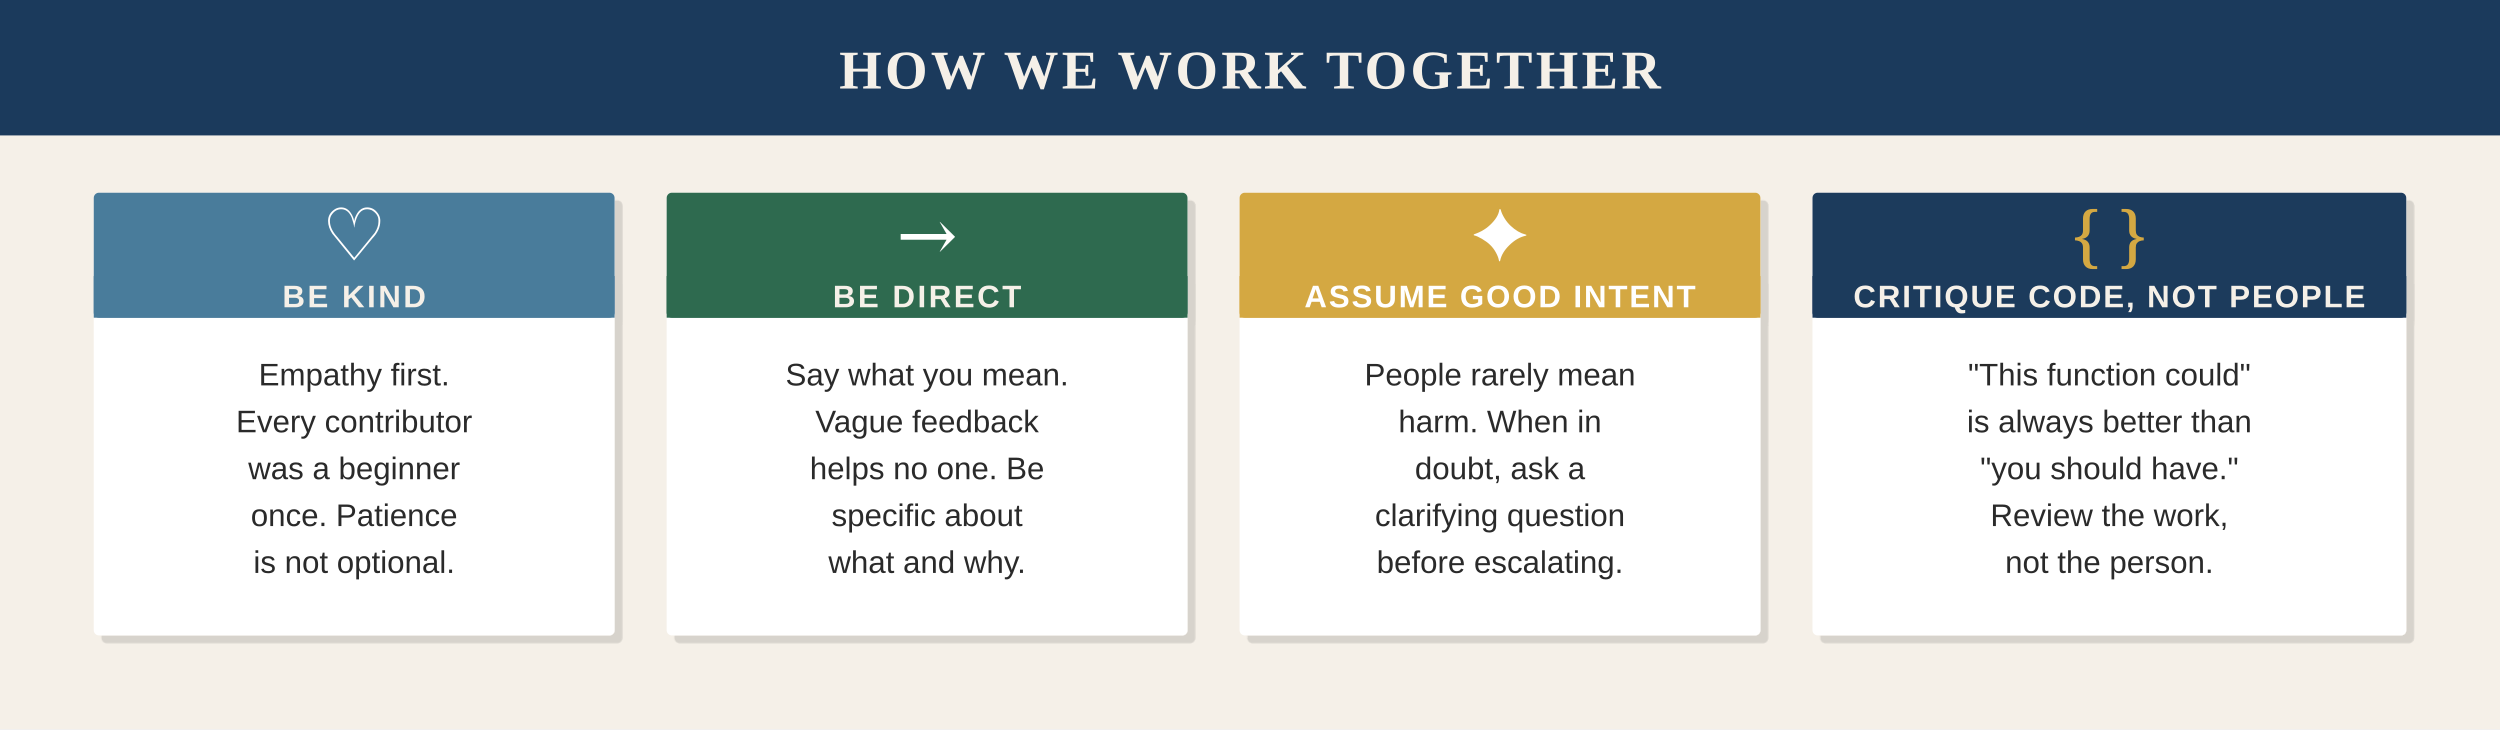
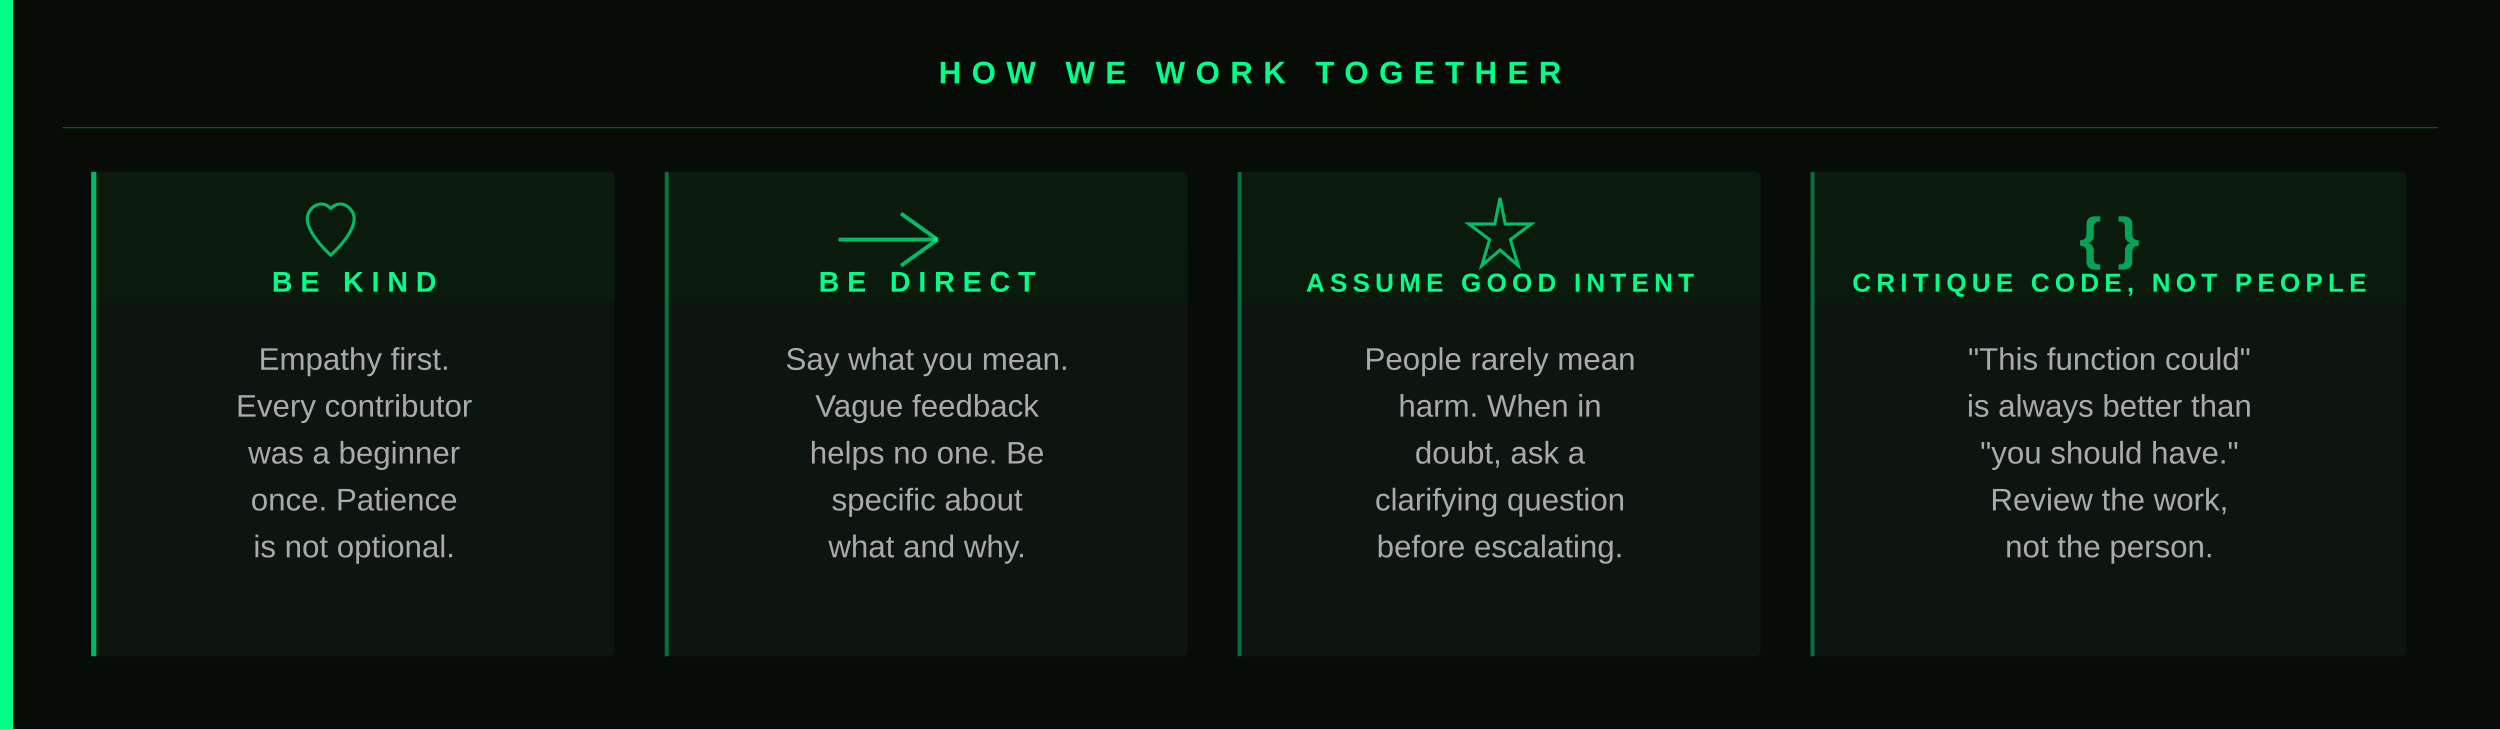
<svg xmlns="http://www.w3.org/2000/svg" viewBox="0 0 960 280" width="100%">
-   <defs>
-     <filter id="shadow" x="-5%" y="-5%" width="115%" height="115%">
-       <feDropShadow dx="3" dy="3" stdDeviation="0" flood-color="#2B2B2B" flood-opacity="0.15" />
-     </filter>
-     <style>
-       @media (prefers-color-scheme: dark) {
-         .bg { fill: #1A1A2E; }
-         .card-bg { fill: #2B2B3D; }
-         .body-text { fill: #E0E0E0; }
-       }
-     </style>
-   </defs>
-   <rect class="bg" width="960" height="280" fill="#F5F0E8" />
-   <rect x="0" y="0" width="960" height="52" fill="#1B3A5C" />
-   <text x="480" y="34" font-family="Georgia, 'Times New Roman', serif" font-weight="700" font-size="21" fill="#F5F0E8" text-anchor="middle" letter-spacing="0.06em">HOW WE WORK TOGETHER</text>
-   <g filter="url(#shadow)">
-     <rect class="card-bg" x="36" y="74" width="200" height="170" fill="#FFFFFF" rx="2" />
-     <rect x="36" y="74" width="200" height="48" fill="#4A7C9B" rx="2" />
-     <rect x="36" y="106" width="200" height="16" fill="#4A7C9B" />
-     <text x="136" y="100" font-family="Georgia, serif" font-size="28" fill="#FFFFFF" text-anchor="middle">♡</text>
-     <text x="136" y="118" font-family="'Helvetica Neue', Arial, sans-serif" font-size="12" font-weight="700" fill="#F5F0E8" text-anchor="middle" letter-spacing="0.08em">BE KIND</text>
-     <text x="136" y="148" font-family="'Helvetica Neue', Arial, sans-serif" font-size="12" fill="#2B2B2B" text-anchor="middle">Empathy first.</text>
-     <text x="136" y="166" font-family="'Helvetica Neue', Arial, sans-serif" font-size="12" fill="#2B2B2B" text-anchor="middle">Every contributor</text>
-     <text x="136" y="184" font-family="'Helvetica Neue', Arial, sans-serif" font-size="12" fill="#2B2B2B" text-anchor="middle">was a beginner</text>
-     <text x="136" y="202" font-family="'Helvetica Neue', Arial, sans-serif" font-size="12" fill="#2B2B2B" text-anchor="middle">once. Patience</text>
-     <text x="136" y="220" font-family="'Helvetica Neue', Arial, sans-serif" font-size="12" fill="#2B2B2B" text-anchor="middle">is not optional.</text>
-   </g>
-   <g filter="url(#shadow)">
-     <rect class="card-bg" x="256" y="74" width="200" height="170" fill="#FFFFFF" rx="2" />
-     <rect x="256" y="74" width="200" height="48" fill="#2D6A4F" rx="2" />
-     <rect x="256" y="106" width="200" height="16" fill="#2D6A4F" />
-     <text x="356" y="100" font-family="Georgia, serif" font-size="28" fill="#FFFFFF" text-anchor="middle">→</text>
-     <text x="356" y="118" font-family="'Helvetica Neue', Arial, sans-serif" font-size="12" font-weight="700" fill="#F5F0E8" text-anchor="middle" letter-spacing="0.08em">BE DIRECT</text>
-     <text x="356" y="148" font-family="'Helvetica Neue', Arial, sans-serif" font-size="12" fill="#2B2B2B" text-anchor="middle">Say what you mean.</text>
-     <text x="356" y="166" font-family="'Helvetica Neue', Arial, sans-serif" font-size="12" fill="#2B2B2B" text-anchor="middle">Vague feedback</text>
-     <text x="356" y="184" font-family="'Helvetica Neue', Arial, sans-serif" font-size="12" fill="#2B2B2B" text-anchor="middle">helps no one. Be</text>
-     <text x="356" y="202" font-family="'Helvetica Neue', Arial, sans-serif" font-size="12" fill="#2B2B2B" text-anchor="middle">specific about</text>
-     <text x="356" y="220" font-family="'Helvetica Neue', Arial, sans-serif" font-size="12" fill="#2B2B2B" text-anchor="middle">what and why.</text>
-   </g>
-   <g filter="url(#shadow)">
-     <rect class="card-bg" x="476" y="74" width="200" height="170" fill="#FFFFFF" rx="2" />
-     <rect x="476" y="74" width="200" height="48" fill="#D4A843" rx="2" />
-     <rect x="476" y="106" width="200" height="16" fill="#D4A843" />
-     <text x="576" y="100" font-family="Georgia, serif" font-size="28" fill="#FFFFFF" text-anchor="middle">✦</text>
-     <text x="576" y="118" font-family="'Helvetica Neue', Arial, sans-serif" font-size="12" font-weight="700" fill="#FFFFFF" text-anchor="middle" letter-spacing="0.06em">ASSUME GOOD INTENT</text>
-     <text x="576" y="148" font-family="'Helvetica Neue', Arial, sans-serif" font-size="12" fill="#2B2B2B" text-anchor="middle">People rarely mean</text>
-     <text x="576" y="166" font-family="'Helvetica Neue', Arial, sans-serif" font-size="12" fill="#2B2B2B" text-anchor="middle">harm. When in</text>
-     <text x="576" y="184" font-family="'Helvetica Neue', Arial, sans-serif" font-size="12" fill="#2B2B2B" text-anchor="middle">doubt, ask a</text>
-     <text x="576" y="202" font-family="'Helvetica Neue', Arial, sans-serif" font-size="12" fill="#2B2B2B" text-anchor="middle">clarifying question</text>
-     <text x="576" y="220" font-family="'Helvetica Neue', Arial, sans-serif" font-size="12" fill="#2B2B2B" text-anchor="middle">before escalating.</text>
-   </g>
-   <g filter="url(#shadow)">
-     <rect class="card-bg" x="696" y="74" width="228" height="170" fill="#FFFFFF" rx="2" />
-     <rect x="696" y="74" width="228" height="48" fill="#1B3A5C" rx="2" />
-     <rect x="696" y="106" width="228" height="16" fill="#1B3A5C" />
-     <text x="810" y="100" font-family="Georgia, serif" font-size="26" fill="#D4A843" text-anchor="middle">{  }</text>
-     <text x="810" y="118" font-family="'Helvetica Neue', Arial, sans-serif" font-size="12" font-weight="700" fill="#F5F0E8" text-anchor="middle" letter-spacing="0.06em">CRITIQUE CODE, NOT PEOPLE</text>
-     <text x="810" y="148" font-family="'Helvetica Neue', Arial, sans-serif" font-size="12" fill="#2B2B2B" text-anchor="middle">"This function could"</text>
-     <text x="810" y="166" font-family="'Helvetica Neue', Arial, sans-serif" font-size="12" fill="#2B2B2B" text-anchor="middle">is always better than</text>
-     <text x="810" y="184" font-family="'Helvetica Neue', Arial, sans-serif" font-size="12" fill="#2B2B2B" text-anchor="middle">"you should have."</text>
-     <text x="810" y="202" font-family="'Helvetica Neue', Arial, sans-serif" font-size="12" fill="#2B2B2B" text-anchor="middle">Review the work,</text>
-     <text x="810" y="220" font-family="'Helvetica Neue', Arial, sans-serif" font-size="12" fill="#2B2B2B" text-anchor="middle">not the person.</text>
-   </g>
+   <rect width="960" height="280" fill="#080c09" />
+   <rect width="5" height="280" fill="#00ff88" />
+   <line x1="24" y1="49" x2="936" y2="49" stroke="#00ff88" stroke-width="0.5" opacity="0.3" />
+   <text x="480" y="32" font-family="'Helvetica Neue', Arial, sans-serif" font-weight="700" font-size="12" fill="#00ff88" text-anchor="middle" letter-spacing="4">HOW WE WORK TOGETHER</text>
+   <rect x="36" y="66" width="200" height="186" fill="#0d1510" rx="2" />
+   <rect x="36" y="66" width="200" height="50" fill="#0a1a0d" rx="2" />
+   <rect x="36" y="98" width="200" height="18" fill="#0a1a0d" />
+   <line x1="36" y1="66" x2="36" y2="252" stroke="#00ff88" stroke-width="2" opacity="0.7" />
+   <path d="M136,84 C136,80 131,76 127,80 C123,76 118,80 118,84 C118,90 127,98 127,98 C127,98 136,90 136,84 Z" fill="none" stroke="#00ff88" stroke-width="1.2" opacity="0.7" />
+   <text x="136" y="112" font-family="'Helvetica Neue', Arial, sans-serif" font-size="11" font-weight="700" fill="#00ff88" text-anchor="middle" letter-spacing="3">BE KIND</text>
+   <text x="136" y="142" font-family="'Helvetica Neue', Arial, sans-serif" font-size="12" fill="#aaaaaa" text-anchor="middle">Empathy first.</text>
+   <text x="136" y="160" font-family="'Helvetica Neue', Arial, sans-serif" font-size="12" fill="#aaaaaa" text-anchor="middle">Every contributor</text>
+   <text x="136" y="178" font-family="'Helvetica Neue', Arial, sans-serif" font-size="12" fill="#aaaaaa" text-anchor="middle">was a beginner</text>
+   <text x="136" y="196" font-family="'Helvetica Neue', Arial, sans-serif" font-size="12" fill="#aaaaaa" text-anchor="middle">once. Patience</text>
+   <text x="136" y="214" font-family="'Helvetica Neue', Arial, sans-serif" font-size="12" fill="#aaaaaa" text-anchor="middle">is not optional.</text>
+   <rect x="256" y="66" width="200" height="186" fill="#0d1510" rx="2" />
+   <rect x="256" y="66" width="200" height="50" fill="#0a1a0d" rx="2" />
+   <rect x="256" y="98" width="200" height="18" fill="#0a1a0d" />
+   <line x1="256" y1="66" x2="256" y2="252" stroke="#00ff88" stroke-width="1.5" opacity="0.4" />
+   <line x1="346" y1="82" x2="360" y2="92" stroke="#00ff88" stroke-width="1.5" opacity="0.7" />
+   <line x1="346" y1="102" x2="360" y2="92" stroke="#00ff88" stroke-width="1.5" opacity="0.7" />
+   <line x1="322" y1="92" x2="360" y2="92" stroke="#00ff88" stroke-width="1.5" opacity="0.7" />
+   <text x="356" y="112" font-family="'Helvetica Neue', Arial, sans-serif" font-size="11" font-weight="700" fill="#00ff88" text-anchor="middle" letter-spacing="3">BE DIRECT</text>
+   <text x="356" y="142" font-family="'Helvetica Neue', Arial, sans-serif" font-size="12" fill="#aaaaaa" text-anchor="middle">Say what you mean.</text>
+   <text x="356" y="160" font-family="'Helvetica Neue', Arial, sans-serif" font-size="12" fill="#aaaaaa" text-anchor="middle">Vague feedback</text>
+   <text x="356" y="178" font-family="'Helvetica Neue', Arial, sans-serif" font-size="12" fill="#aaaaaa" text-anchor="middle">helps no one. Be</text>
+   <text x="356" y="196" font-family="'Helvetica Neue', Arial, sans-serif" font-size="12" fill="#aaaaaa" text-anchor="middle">specific about</text>
+   <text x="356" y="214" font-family="'Helvetica Neue', Arial, sans-serif" font-size="12" fill="#aaaaaa" text-anchor="middle">what and why.</text>
+   <rect x="476" y="66" width="200" height="186" fill="#0d1510" rx="2" />
+   <rect x="476" y="66" width="200" height="50" fill="#0a1a0d" rx="2" />
+   <rect x="476" y="98" width="200" height="18" fill="#0a1a0d" />
+   <line x1="476" y1="66" x2="476" y2="252" stroke="#00ff88" stroke-width="1.5" opacity="0.4" />
+   <polygon points="576,76 578,86 588,86 580,92 583,102 576,96 569,102 572,92 564,86 574,86" fill="none" stroke="#00ff88" stroke-width="1.2" opacity="0.7" />
+   <text x="576" y="112" font-family="'Helvetica Neue', Arial, sans-serif" font-size="10" font-weight="700" fill="#00ff88" text-anchor="middle" letter-spacing="2">ASSUME GOOD INTENT</text>
+   <text x="576" y="142" font-family="'Helvetica Neue', Arial, sans-serif" font-size="12" fill="#aaaaaa" text-anchor="middle">People rarely mean</text>
+   <text x="576" y="160" font-family="'Helvetica Neue', Arial, sans-serif" font-size="12" fill="#aaaaaa" text-anchor="middle">harm. When in</text>
+   <text x="576" y="178" font-family="'Helvetica Neue', Arial, sans-serif" font-size="12" fill="#aaaaaa" text-anchor="middle">doubt, ask a</text>
+   <text x="576" y="196" font-family="'Helvetica Neue', Arial, sans-serif" font-size="12" fill="#aaaaaa" text-anchor="middle">clarifying question</text>
+   <text x="576" y="214" font-family="'Helvetica Neue', Arial, sans-serif" font-size="12" fill="#aaaaaa" text-anchor="middle">before escalating.</text>
+   <rect x="696" y="66" width="228" height="186" fill="#0d1510" rx="2" />
+   <rect x="696" y="66" width="228" height="50" fill="#0a1a0d" rx="2" />
+   <rect x="696" y="98" width="228" height="18" fill="#0a1a0d" />
+   <line x1="696" y1="66" x2="696" y2="252" stroke="#00ff88" stroke-width="1.5" opacity="0.4" />
+   <text x="810" y="99" font-family="'Helvetica Neue', Arial, sans-serif" font-size="22" font-weight="900" fill="#00ff88" text-anchor="middle" opacity="0.6">{  }</text>
+   <text x="810" y="112" font-family="'Helvetica Neue', Arial, sans-serif" font-size="10" font-weight="700" fill="#00ff88" text-anchor="middle" letter-spacing="2">CRITIQUE CODE, NOT PEOPLE</text>
+   <text x="810" y="142" font-family="'Helvetica Neue', Arial, sans-serif" font-size="12" fill="#aaaaaa" text-anchor="middle">"This function could"</text>
+   <text x="810" y="160" font-family="'Helvetica Neue', Arial, sans-serif" font-size="12" fill="#aaaaaa" text-anchor="middle">is always better than</text>
+   <text x="810" y="178" font-family="'Helvetica Neue', Arial, sans-serif" font-size="12" fill="#aaaaaa" text-anchor="middle">"you should have."</text>
+   <text x="810" y="196" font-family="'Helvetica Neue', Arial, sans-serif" font-size="12" fill="#aaaaaa" text-anchor="middle">Review the work,</text>
+   <text x="810" y="214" font-family="'Helvetica Neue', Arial, sans-serif" font-size="12" fill="#aaaaaa" text-anchor="middle">not the person.</text>
</svg>
